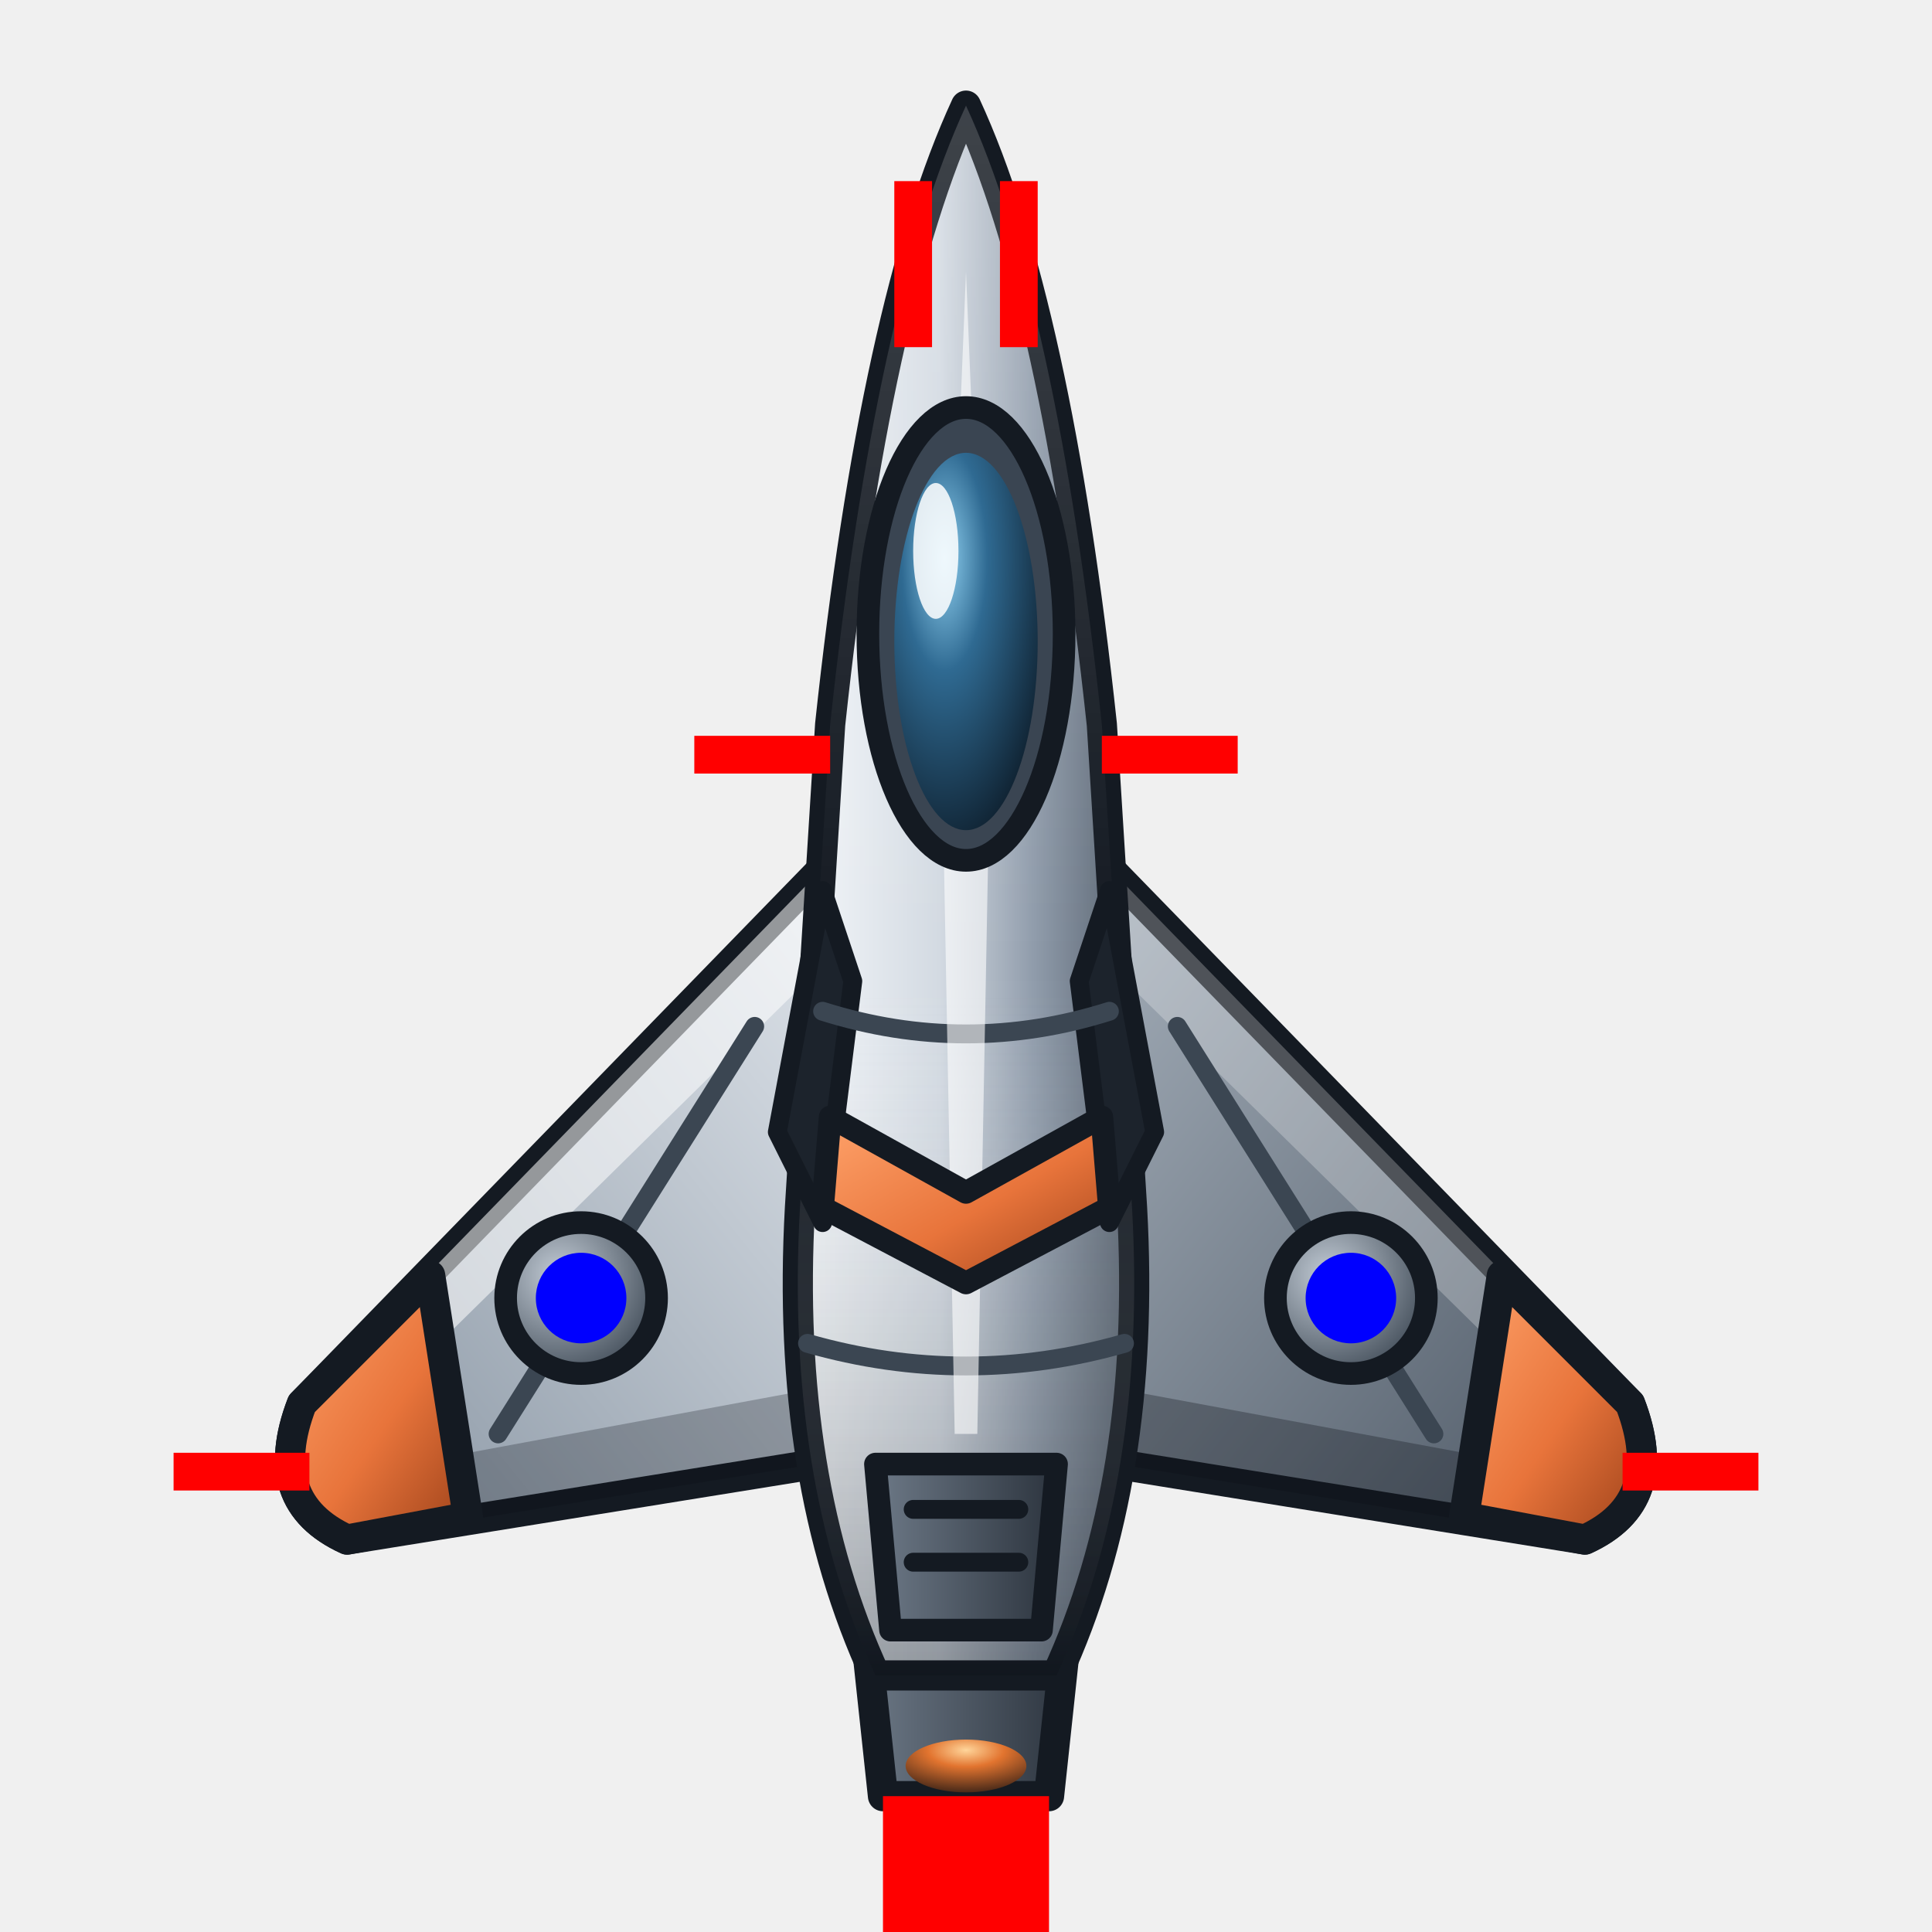
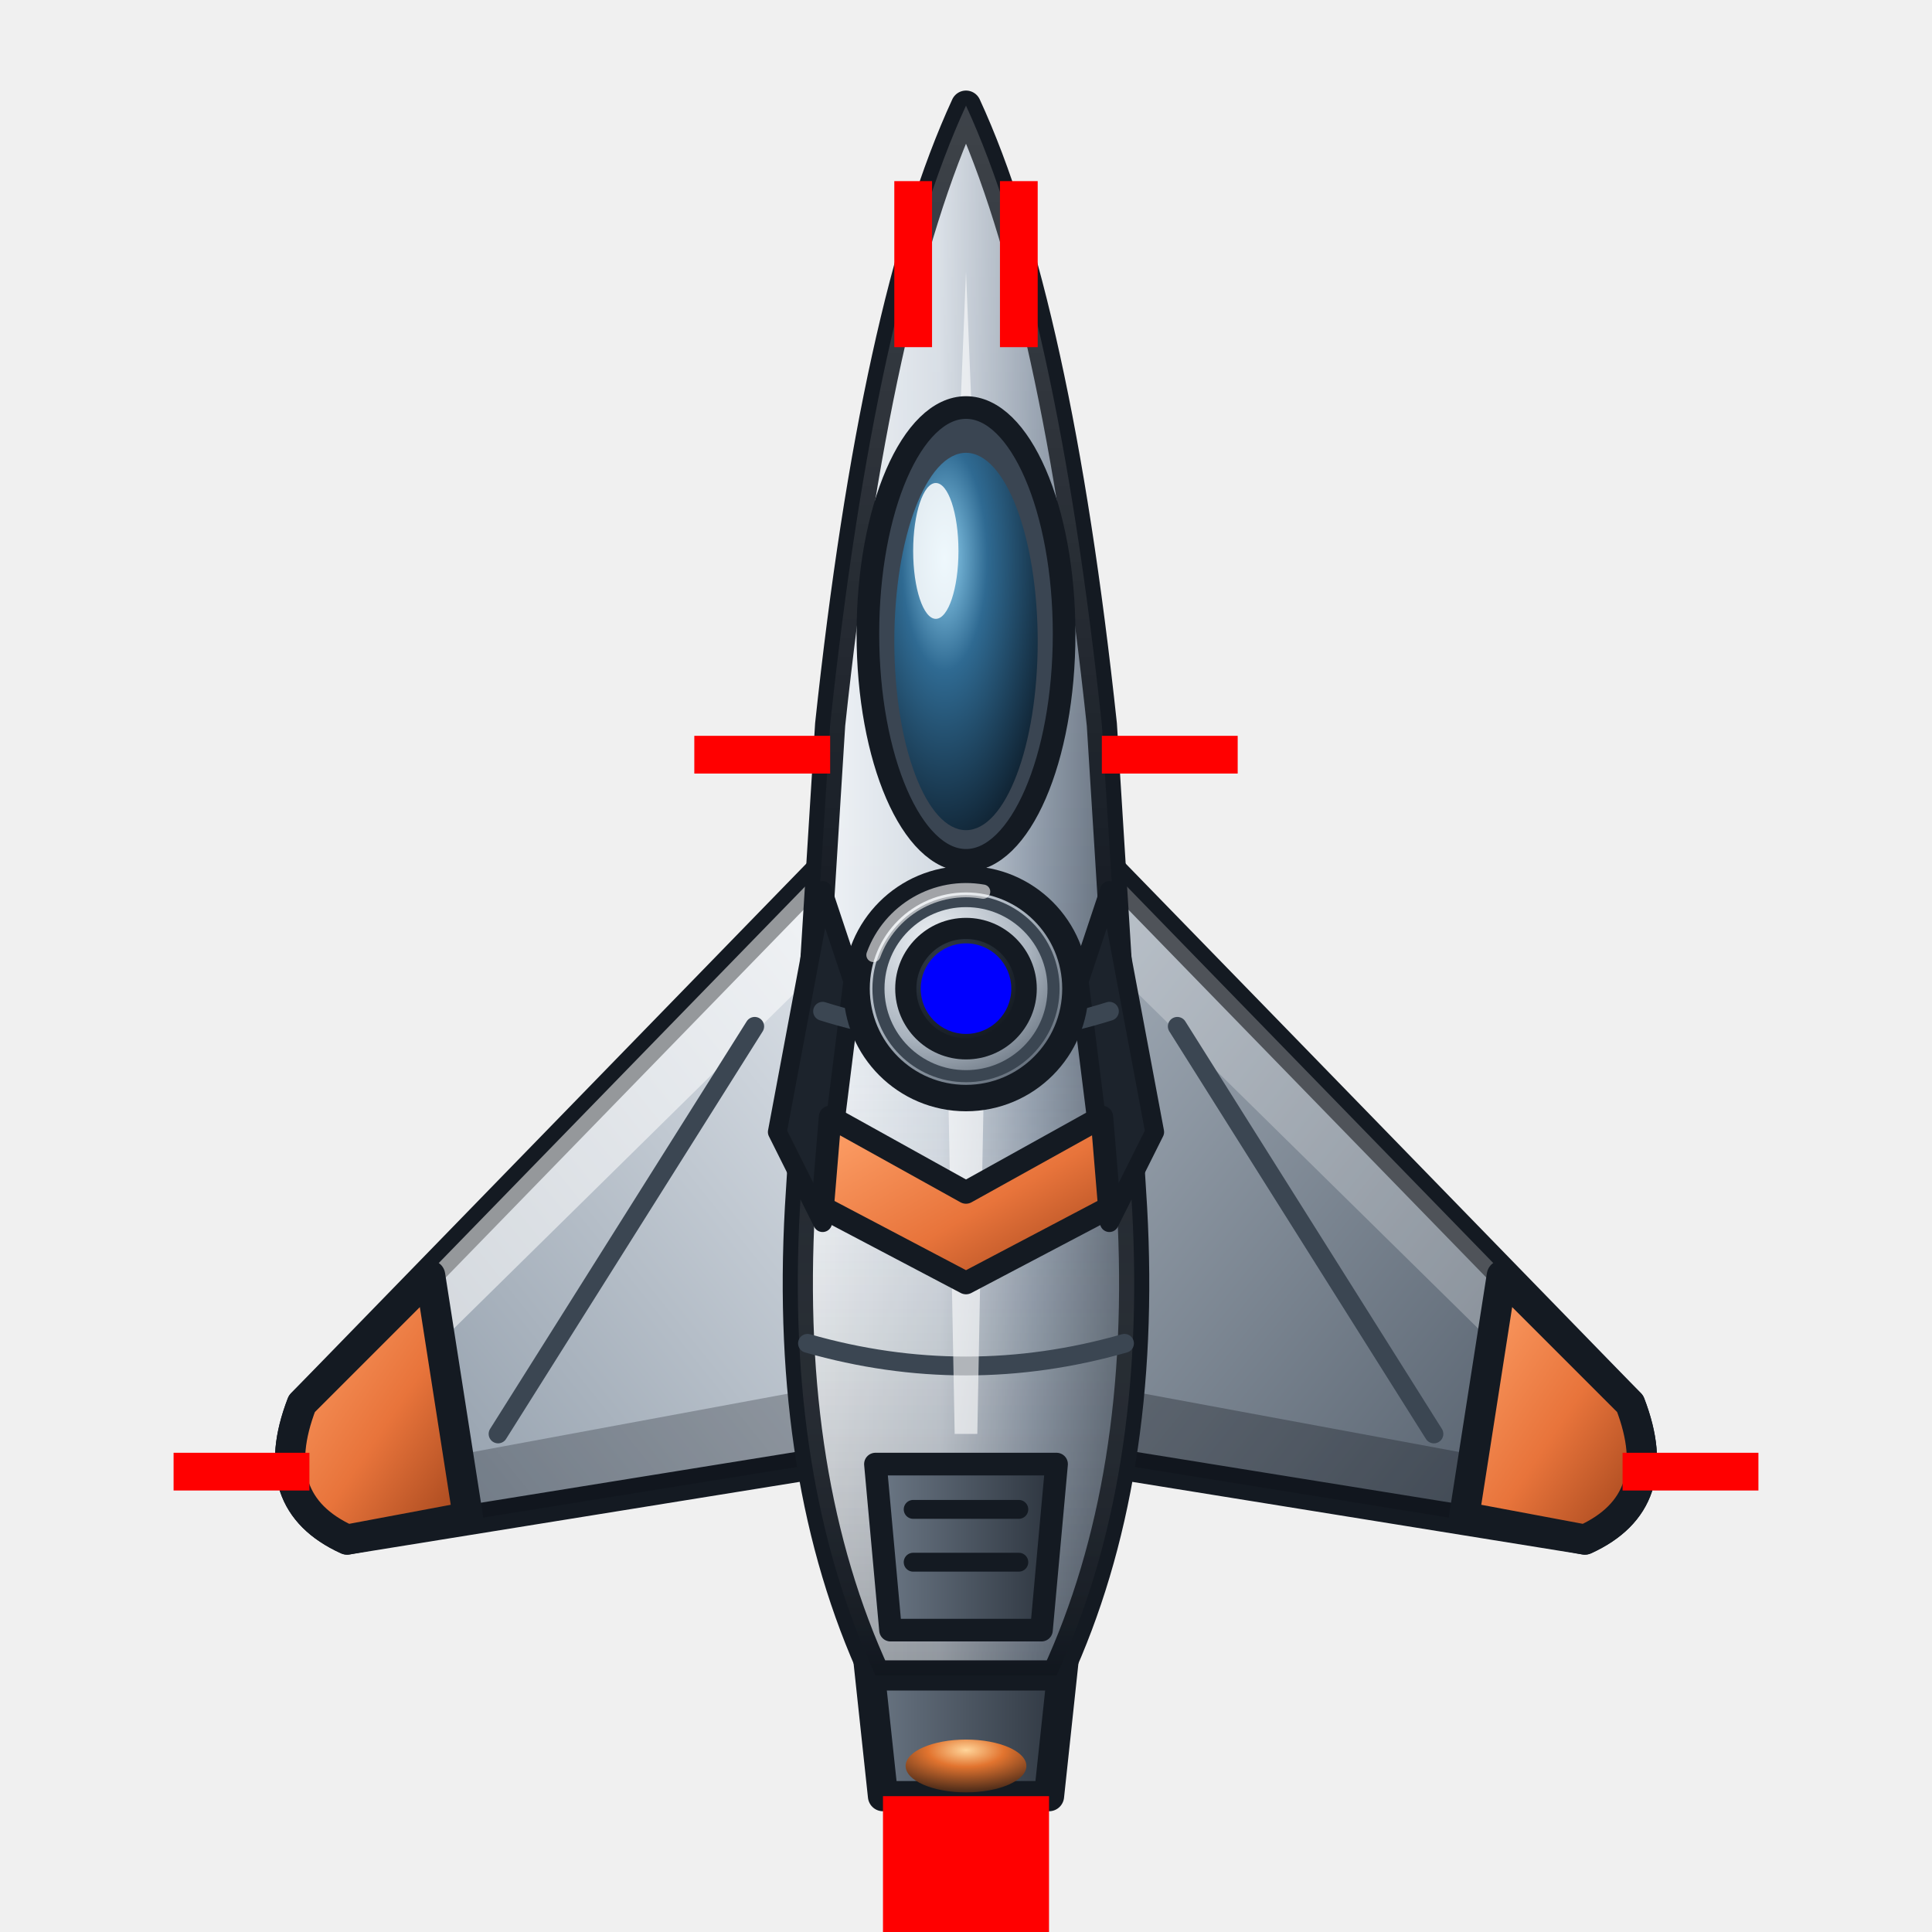
<svg xmlns="http://www.w3.org/2000/svg" viewBox="0 0 256 256">
  <defs>
    <linearGradient id="fus" x1="0" y1="0" x2="1" y2="0">
      <stop offset="0" stop-color="#f4f7fa" />
      <stop offset="0.42" stop-color="#d3dae2" />
      <stop offset="0.7" stop-color="#909cab" />
      <stop offset="1" stop-color="#55606d" />
    </linearGradient>
    <linearGradient id="shadeV" x1="0" y1="0" x2="0" y2="1">
      <stop offset="0" stop-color="#ffffff" stop-opacity="0.18" />
      <stop offset="0.55" stop-color="#ffffff" stop-opacity="0" />
      <stop offset="1" stop-color="#0a0f16" stop-opacity="0.35" />
    </linearGradient>
    <linearGradient id="wingL" x1="1" y1="0" x2="0" y2="1">
      <stop offset="0" stop-color="#e3e8ee" />
      <stop offset="1" stop-color="#8592a0" />
    </linearGradient>
    <linearGradient id="wingR" x1="0" y1="0" x2="1" y2="1">
      <stop offset="0" stop-color="#a7b1bc" />
      <stop offset="1" stop-color="#4a5562" />
    </linearGradient>
    <linearGradient id="dark" x1="0" y1="0" x2="1" y2="0">
      <stop offset="0" stop-color="#6d7987" />
      <stop offset="1" stop-color="#2c343e" />
    </linearGradient>
    <radialGradient id="glass" cx="0.35" cy="0.28" r="0.85">
      <stop offset="0" stop-color="#8fd0f0" />
      <stop offset="0.35" stop-color="#2f6a92" />
      <stop offset="1" stop-color="#0b1824" />
    </radialGradient>
    <radialGradient id="mount" cx="0.35" cy="0.35" r="0.75">
      <stop offset="0" stop-color="#c3ccd6" />
      <stop offset="1" stop-color="#3b4652" />
    </radialGradient>
    <radialGradient id="nozzle" cx="0.5" cy="0.2" r="0.9">
      <stop offset="0" stop-color="#ffd59a" />
      <stop offset="0.35" stop-color="#e2742f" />
      <stop offset="1" stop-color="#2a1a14" />
    </radialGradient>
    <linearGradient id="accent-fill" x1="0" y1="0" x2="1" y2="1">
      <stop id="accent-light" offset="0" stop-color="#ffa36b" />
      <stop id="accent-base" offset="0.55" stop-color="#e8743b" />
      <stop id="accent-dark" offset="1" stop-color="#9c4119" />
    </linearGradient>
+     <radialGradient id="hp-ring" cx="0.35" cy="0.3" r="0.8">
+       <stop offset="0" stop-color="#eef2f6" />
+       <stop offset="0.55" stop-color="#a9b3be" />
+       <stop offset="1" stop-color="#4a5562" />
+     </radialGradient>
+     <radialGradient id="hp-well" cx="0.4" cy="0.35" r="0.75">
+       <stop offset="0" stop-color="#3a4552" />
+       <stop offset="1" stop-color="#0b1016" />
+     </radialGradient>
+     <linearGradient id="hp-plate" x1="0" y1="0" x2="1" y2="1">
+       <stop offset="0" stop-color="#d3dae2" />
+       <stop offset="1" stop-color="#5d6874" />
+     </linearGradient>
  </defs>
  <g id="hull" stroke="#141a22" stroke-width="4" stroke-linejoin="round" stroke-linecap="round">
    <path d="M112 112 L40 186 Q35 199 46 204 L108 194 Z" fill="url(#wingL)" />
    <path d="M144 112 L216 186 Q221 199 210 204 L148 194 Z" fill="url(#wingR)" />
    <path d="M112 112 L40 186 L49 187 L113 124 Z" fill="#ffffff" fill-opacity="0.55" stroke="none" />
    <path d="M144 112 L216 186 L207 187 L143 124 Z" fill="#ffffff" fill-opacity="0.25" stroke="none" />
    <path d="M46 204 L108 194 L108 184 L54 194 Z" fill="#0a0f16" fill-opacity="0.25" stroke="none" />
    <path d="M210 204 L148 194 L148 184 L202 194 Z" fill="#0a0f16" fill-opacity="0.3" stroke="none" />
    <path d="M100 136 L66 190 M156 136 L190 190" fill="none" stroke="#3b4652" stroke-width="2.5" />
    <path d="M114 210 L142 210 L139 238 L117 238 Z" fill="url(#dark)" />
    <ellipse cx="128" cy="234" rx="8" ry="3.5" fill="url(#nozzle)" stroke="none" />
    <path d="M128 14 Q140 40 146 96 L150 160 Q152 196 140 222 L116 222 Q104 196 106 160 L110 96 Q116 40 128 14 Z" fill="url(#fus)" />
    <path d="M128 14 Q140 40 146 96 L150 160 Q152 196 140 222 L116 222 Q104 196 106 160 L110 96 Q116 40 128 14 Z" fill="url(#shadeV)" stroke="none" />
    <path d="M109 118 L103 150 L109 162 L113 130 Z" fill="#1c232c" stroke-width="2.5" />
    <path d="M147 118 L153 150 L147 162 L143 130 Z" fill="#1c232c" stroke-width="2.5" />
    <path d="M109 134 Q128 140 147 134" fill="none" stroke="#3b4652" stroke-width="2.5" />
    <path d="M107 178 Q128 184 149 178" fill="none" stroke="#3b4652" stroke-width="2.5" />
    <path d="M128 36 L131 110 L129.5 190 L126.5 190 L125 110 Z" fill="#ffffff" fill-opacity="0.6" stroke="none" />
    <path d="M116 194 L140 194 L138 216 L118 216 Z" fill="url(#dark)" stroke-width="3" />
    <path d="M121 200 L135 200 M121 207 L135 207" fill="none" stroke="#141a22" stroke-width="2.5" />
    <ellipse cx="128" cy="84" rx="13" ry="30" fill="#3a4552" stroke-width="3" />
    <ellipse cx="128" cy="85" rx="9.5" ry="25" fill="url(#glass)" stroke="none" />
    <ellipse cx="124" cy="73" rx="3" ry="9" fill="#ffffff" fill-opacity="0.85" stroke="none" />
-     <circle cx="77" cy="172" r="10" fill="url(#mount)" stroke-width="3" />
-     <circle cx="179" cy="172" r="10" fill="url(#mount)" stroke-width="3" />
+     <circle cx="128" cy="131" r="14.5" fill="url(#hp-ring)" stroke-width="3.5" />
+     <circle cx="128" cy="131" r="11.6" fill="none" stroke="#3b4652" stroke-width="1.6" />
+     <circle cx="128" cy="131" r="7.98" fill="url(#hp-well)" stroke-width="2.8" />
+     <path d="M115.74 126.54 A13.05 13.05 0 0 1 130.27 118.15" fill="none" stroke="#ffffff" stroke-opacity="0.6" stroke-width="1.89" />
  </g>
  <g id="accent" stroke="#141a22" stroke-width="4" stroke-linejoin="round">
    <path d="M40 186 L57 169 L62 201 L46 204 Q35 199 40 186 Z" fill="url(#accent-fill)" />
    <path d="M216 186 L199 169 L194 201 L210 204 Q221 199 216 186 Z" fill="url(#accent-fill)" />
    <path d="M110 148 L128 158 L146 148 L147 160 L128 170 L109 160 Z" fill="url(#accent-fill)" stroke-width="3" />
  </g>
  <g id="anchors">
    <line id="flame-main-1" x1="128" y1="238" x2="128" y2="272" stroke="#ff0000" stroke-width="22" />
    <line id="flame-reverse-1" x1="121" y1="46" x2="121" y2="24" stroke="#ff0000" stroke-width="5" />
    <line id="flame-reverse-2" x1="135" y1="46" x2="135" y2="24" stroke="#ff0000" stroke-width="5" />
    <line id="flame-side-1" x1="110" y1="100" x2="92" y2="100" stroke="#ff0000" stroke-width="5" />
    <line id="flame-side-2" x1="146" y1="100" x2="164" y2="100" stroke="#ff0000" stroke-width="5" />
    <line id="flame-side-3" x1="41" y1="195" x2="23" y2="195" stroke="#ff0000" stroke-width="5" />
    <line id="flame-side-4" x1="215" y1="195" x2="233" y2="195" stroke="#ff0000" stroke-width="5" />
-     <circle id="turret-1" cx="77" cy="172" r="6" fill="#0000ff" />
-     <circle id="turret-2" cx="179" cy="172" r="6" fill="#0000ff" />
+     <circle id="turret-light-1" cx="128" cy="131" r="6" fill="#0000ff" />
  </g>
</svg>
